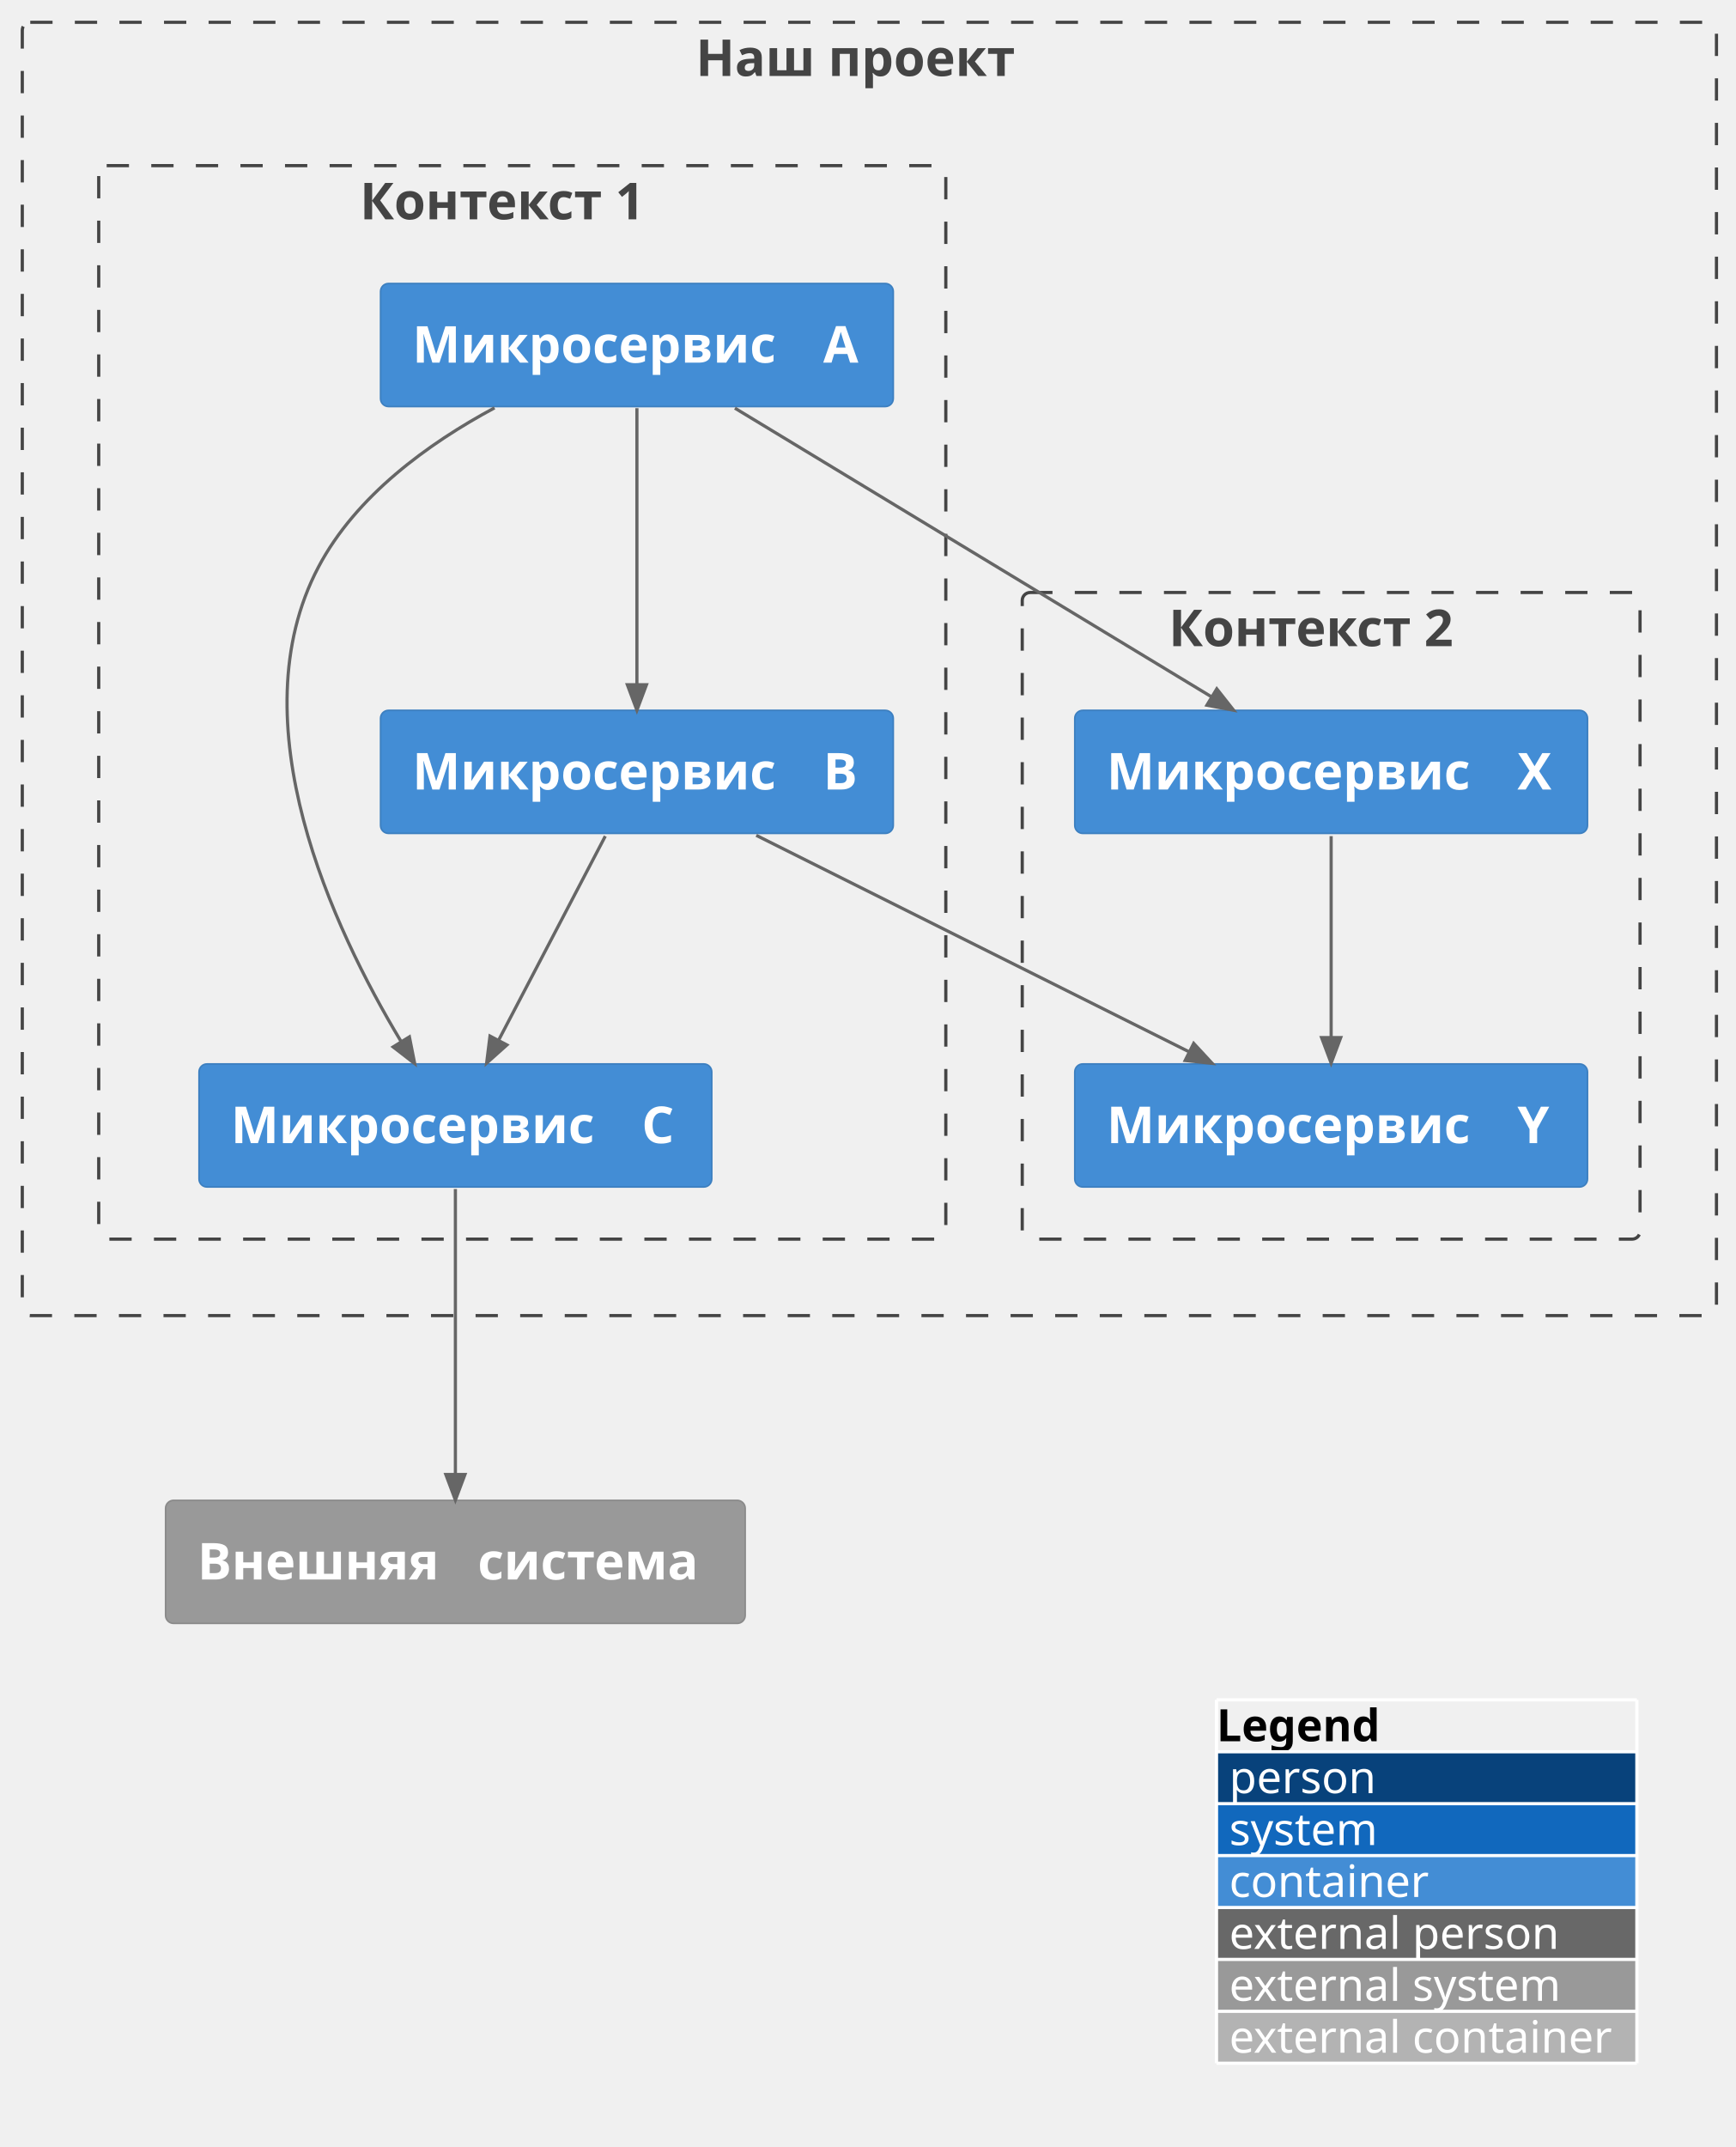
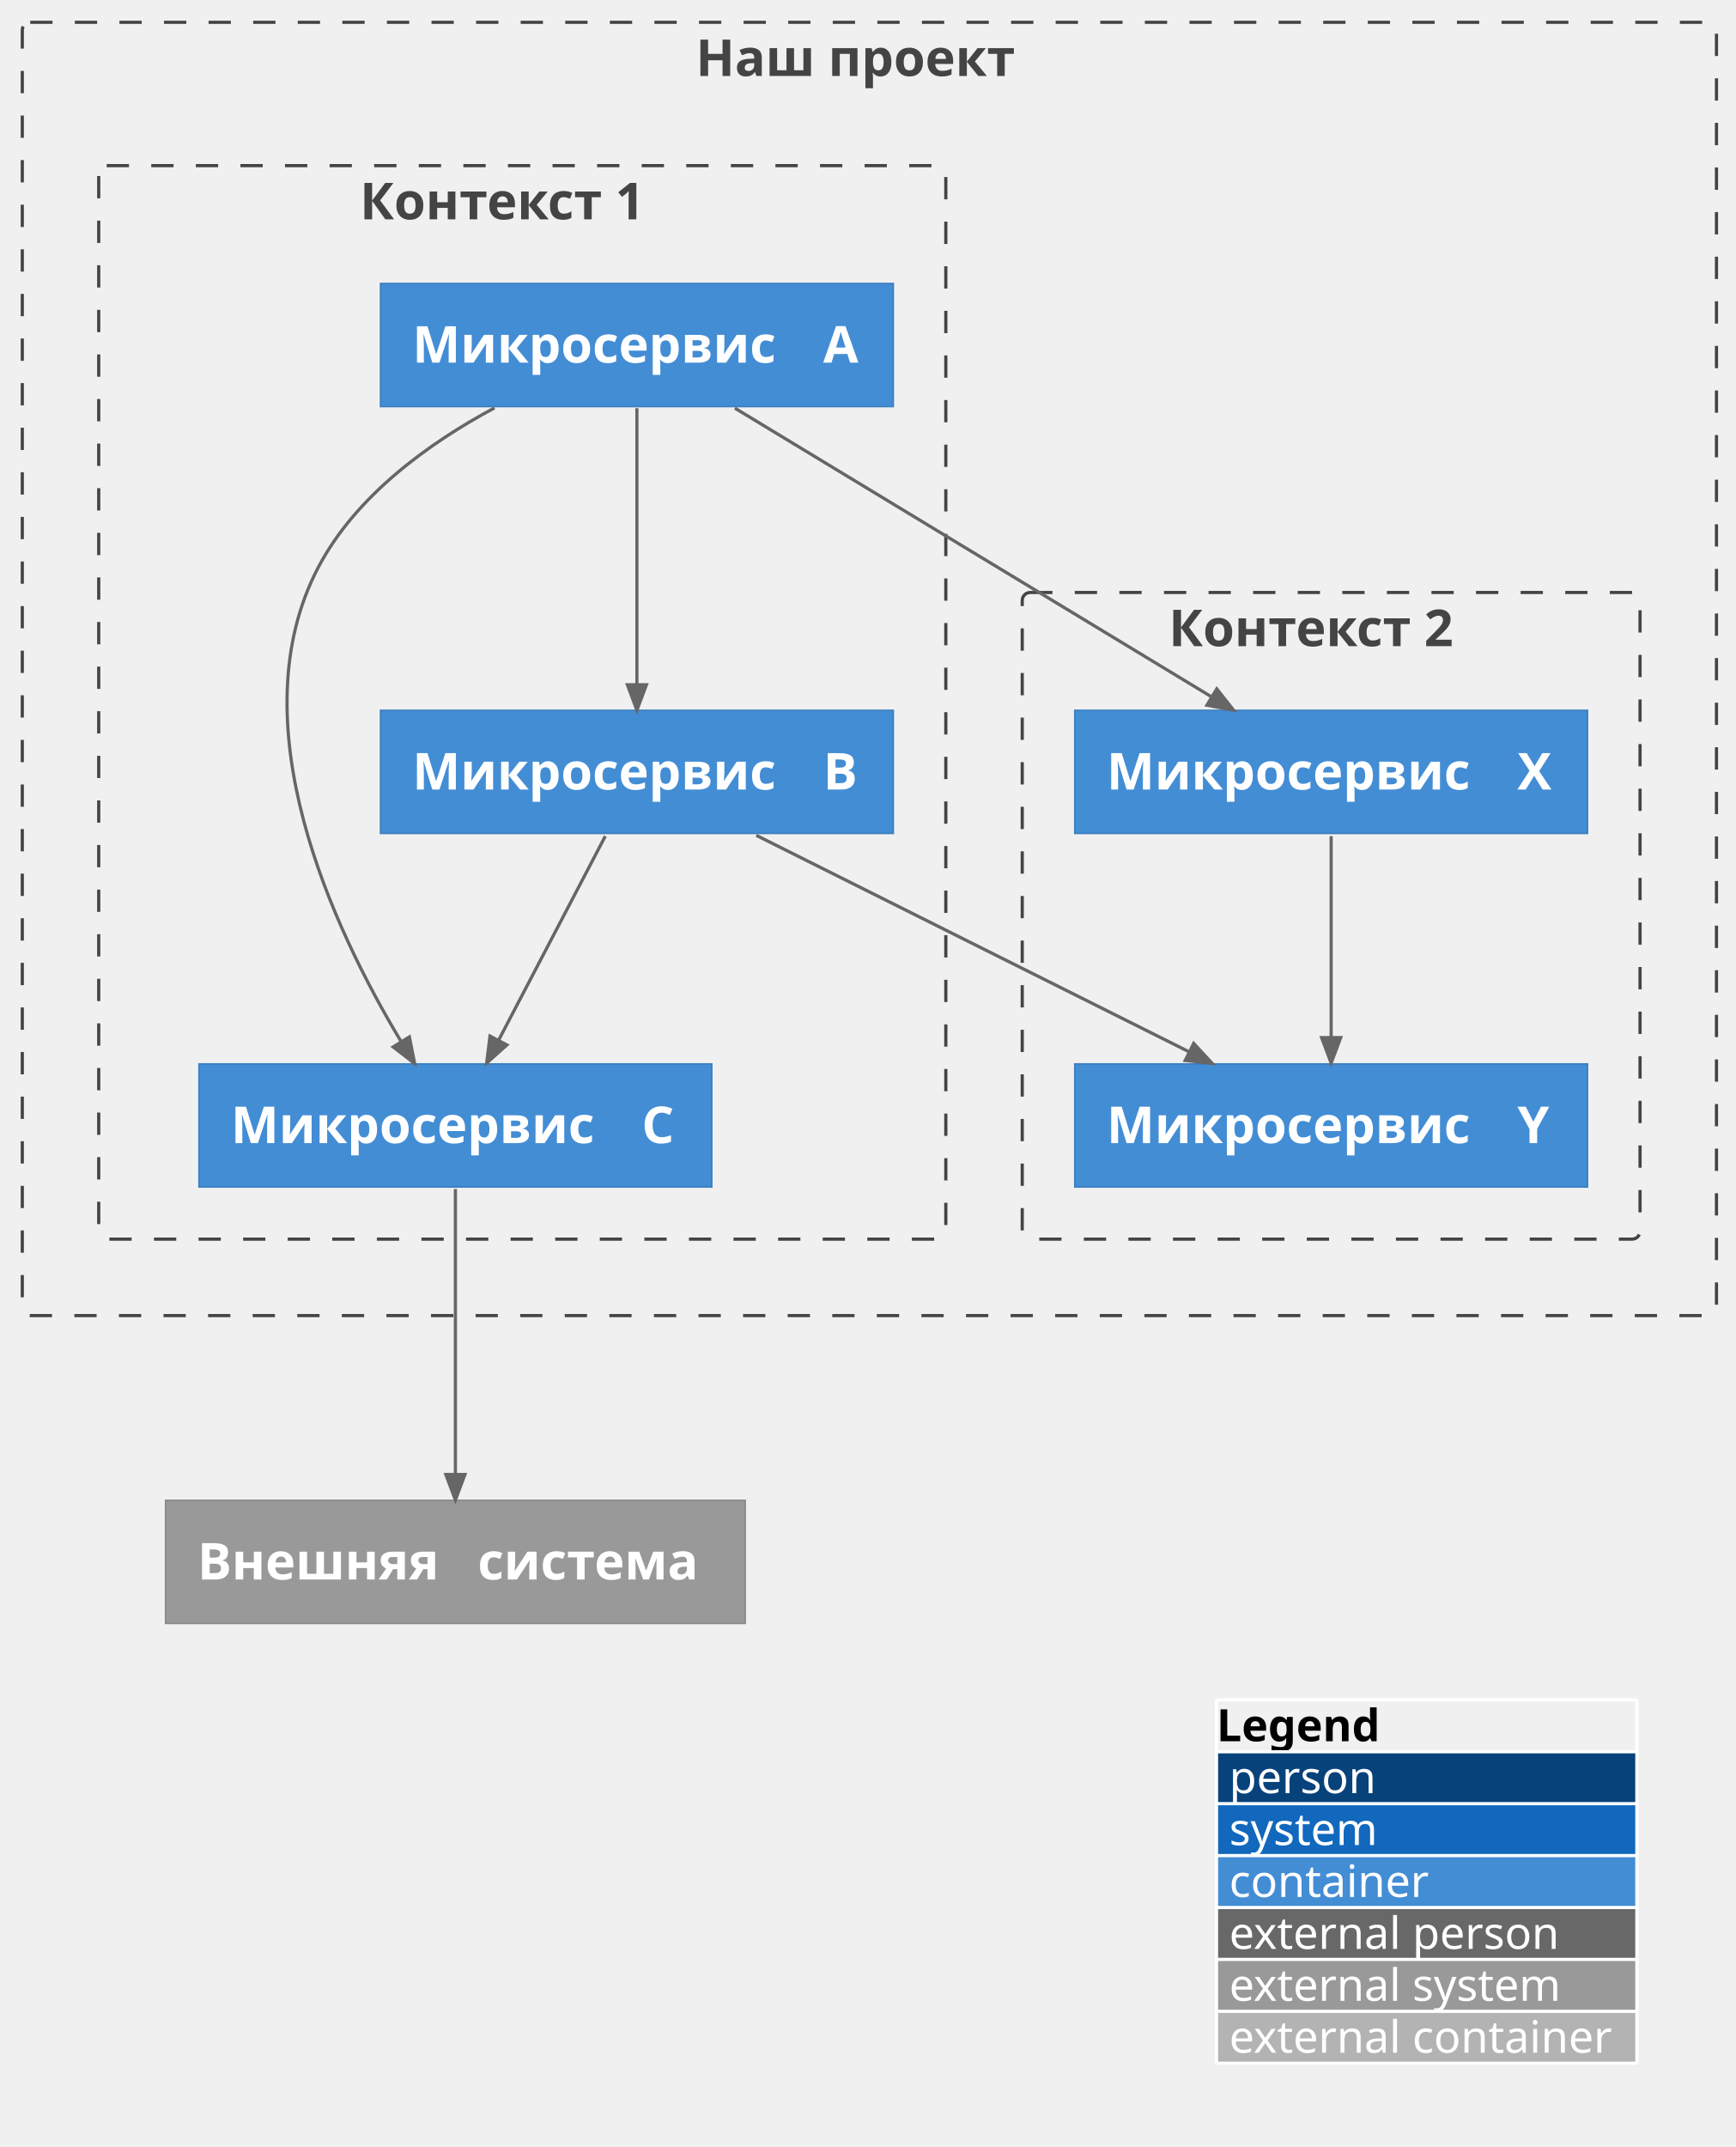
<svg xmlns="http://www.w3.org/2000/svg" contentStyleType="text/css" height="674px" preserveAspectRatio="none" style="width:545px;height:674px;background:#FFFFFF;" version="1.1" viewBox="0 0 545 674" width="545px" zoomAndPan="magnify">
  <defs />
  <g>
    <g id="cluster_boundary0">
      <rect fill="none" height="406" rx="2.5" ry="2.5" style="stroke:#444444;stroke-width:1.0;stroke-dasharray:7.0,7.0;" width="532" x="7" y="7" />
      <text fill="#444444" font-family="sans-serif" font-size="16" font-weight="bold" lengthAdjust="spacing" textLength="109" x="218.5" y="23.852">Наш проект</text>
    </g>
    <g id="cluster_boundary1">
      <rect fill="none" height="337" rx="2.5" ry="2.5" style="stroke:#444444;stroke-width:1.0;stroke-dasharray:7.0,7.0;" width="266" x="31" y="52" />
      <text fill="#444444" font-family="sans-serif" font-size="16" font-weight="bold" lengthAdjust="spacing" textLength="102" x="113" y="68.852">Контекст 1</text>
    </g>
    <g id="cluster_boundary2">
      <rect fill="none" height="203" rx="2.5" ry="2.5" style="stroke:#444444;stroke-width:1.0;stroke-dasharray:7.0,7.0;" width="194" x="321" y="186" />
      <text fill="#444444" font-family="sans-serif" font-size="16" font-weight="bold" lengthAdjust="spacing" textLength="102" x="367" y="202.852">Контекст 2</text>
    </g>
    <g id="elem_service1">
-       <rect fill="#438DD5" height="38.625" rx="2.5" ry="2.5" style="stroke:#3C7FC0;stroke-width:0.5;" width="161" x="119.5" y="89" />
+       <rect fill="#438DD5" height="38.625" style="stroke:#3C7FC0;stroke-width:0.5;" width="161" x="119.5" y="89" />
      <text fill="#FFFFFF" font-family="sans-serif" font-size="16" font-weight="bold" lengthAdjust="spacing" textLength="123" x="129.5" y="113.852">Микросервис</text>
      <text fill="#FFFFFF" font-family="sans-serif" font-size="16" font-weight="bold" lengthAdjust="spacing" textLength="6" x="252.5" y="113.852"> </text>
      <text fill="#FFFFFF" font-family="sans-serif" font-size="16" font-weight="bold" lengthAdjust="spacing" textLength="12" x="258.5" y="113.852">A</text>
    </g>
    <g id="elem_service2">
-       <rect fill="#438DD5" height="38.625" rx="2.5" ry="2.5" style="stroke:#3C7FC0;stroke-width:0.5;" width="161" x="119.5" y="223" />
+       <rect fill="#438DD5" height="38.625" style="stroke:#3C7FC0;stroke-width:0.5;" width="161" x="119.5" y="223" />
      <text fill="#FFFFFF" font-family="sans-serif" font-size="16" font-weight="bold" lengthAdjust="spacing" textLength="123" x="129.5" y="247.852">Микросервис</text>
      <text fill="#FFFFFF" font-family="sans-serif" font-size="16" font-weight="bold" lengthAdjust="spacing" textLength="6" x="252.5" y="247.852"> </text>
      <text fill="#FFFFFF" font-family="sans-serif" font-size="16" font-weight="bold" lengthAdjust="spacing" textLength="12" x="258.5" y="247.852">B</text>
    </g>
    <g id="elem_service3">
-       <rect fill="#438DD5" height="38.625" rx="2.5" ry="2.5" style="stroke:#3C7FC0;stroke-width:0.5;" width="161" x="62.5" y="334" />
+       <rect fill="#438DD5" height="38.625" style="stroke:#3C7FC0;stroke-width:0.5;" width="161" x="62.5" y="334" />
      <text fill="#FFFFFF" font-family="sans-serif" font-size="16" font-weight="bold" lengthAdjust="spacing" textLength="123" x="72.5" y="358.852">Микросервис</text>
      <text fill="#FFFFFF" font-family="sans-serif" font-size="16" font-weight="bold" lengthAdjust="spacing" textLength="6" x="195.5" y="358.852"> </text>
      <text fill="#FFFFFF" font-family="sans-serif" font-size="16" font-weight="bold" lengthAdjust="spacing" textLength="12" x="201.5" y="358.852">C</text>
    </g>
    <g id="elem_service4">
-       <rect fill="#438DD5" height="38.625" rx="2.5" ry="2.5" style="stroke:#3C7FC0;stroke-width:0.5;" width="161" x="337.5" y="223" />
+       <rect fill="#438DD5" height="38.625" style="stroke:#3C7FC0;stroke-width:0.5;" width="161" x="337.5" y="223" />
      <text fill="#FFFFFF" font-family="sans-serif" font-size="16" font-weight="bold" lengthAdjust="spacing" textLength="123" x="347.5" y="247.852">Микросервис</text>
      <text fill="#FFFFFF" font-family="sans-serif" font-size="16" font-weight="bold" lengthAdjust="spacing" textLength="6" x="470.5" y="247.852"> </text>
      <text fill="#FFFFFF" font-family="sans-serif" font-size="16" font-weight="bold" lengthAdjust="spacing" textLength="12" x="476.5" y="247.852">X</text>
    </g>
    <g id="elem_service5">
-       <rect fill="#438DD5" height="38.625" rx="2.5" ry="2.5" style="stroke:#3C7FC0;stroke-width:0.5;" width="161" x="337.5" y="334" />
+       <rect fill="#438DD5" height="38.625" style="stroke:#3C7FC0;stroke-width:0.5;" width="161" x="337.5" y="334" />
      <text fill="#FFFFFF" font-family="sans-serif" font-size="16" font-weight="bold" lengthAdjust="spacing" textLength="123" x="347.5" y="358.852">Микросервис</text>
      <text fill="#FFFFFF" font-family="sans-serif" font-size="16" font-weight="bold" lengthAdjust="spacing" textLength="6" x="470.5" y="358.852"> </text>
      <text fill="#FFFFFF" font-family="sans-serif" font-size="16" font-weight="bold" lengthAdjust="spacing" textLength="12" x="476.5" y="358.852">Y</text>
    </g>
    <g id="elem_ext">
-       <rect fill="#999999" height="38.625" rx="2.5" ry="2.5" style="stroke:#8A8A8A;stroke-width:0.5;" width="182" x="52" y="471" />
+       <rect fill="#999999" height="38.625" style="stroke:#8A8A8A;stroke-width:0.5;" width="182" x="52" y="471" />
      <text fill="#FFFFFF" font-family="sans-serif" font-size="16" font-weight="bold" lengthAdjust="spacing" textLength="82" x="62" y="495.852">Внешняя</text>
      <text fill="#FFFFFF" font-family="sans-serif" font-size="16" font-weight="bold" lengthAdjust="spacing" textLength="6" x="144" y="495.852"> </text>
      <text fill="#FFFFFF" font-family="sans-serif" font-size="16" font-weight="bold" lengthAdjust="spacing" textLength="74" x="150" y="495.852">система</text>
    </g>
    <g id="link_service1_service2">
      <path d="M200,128.13 C200,150.73 200,189 200,214.75 " fill="none" id="service1-to-service2" style="stroke:#666666;stroke-width:1.0;" />
      <polygon fill="#666666" points="200,222.96,203,214.96,197,214.96,200,222.96" style="stroke:#666666;stroke-width:1.0;" />
      <text fill="#666666" font-family="sans-serif" font-size="0" lengthAdjust="spacing" textLength="0" x="201" y="159">.</text>
    </g>
    <g id="link_service1_service3">
      <path d="M155.29,128.04 C134.48,139.21 111.78,155.66 100,178 C74.26,226.83 104.63,291.51 125.86,326.81 " fill="none" id="service1-to-service3" style="stroke:#666666;stroke-width:1.0;" />
      <polygon fill="#666666" points="130.22,333.88,128.556,325.5,123.456,328.66,130.22,333.88" style="stroke:#666666;stroke-width:1.0;" />
      <text fill="#666666" font-family="sans-serif" font-size="0" lengthAdjust="spacing" textLength="0" x="101" y="237.5">.</text>
    </g>
    <g id="link_service2_service3">
      <path d="M190.07,262.49 C180.79,280.23 166.87,306.86 156.57,326.55 " fill="none" id="service2-to-service3" style="stroke:#666666;stroke-width:1.0;" />
      <polygon fill="#666666" points="152.81,333.73,159.181,328.037,153.867,325.252,152.81,333.73" style="stroke:#666666;stroke-width:1.0;" />
      <text fill="#666666" font-family="sans-serif" font-size="0" lengthAdjust="spacing" textLength="0" x="174" y="293">.</text>
    </g>
    <g id="link_service1_service4">
      <path d="M230.77,128.13 C270.05,151.91 337.96,193.04 380.3,218.67 " fill="none" id="service1-to-service4" style="stroke:#666666;stroke-width:1.0;" />
      <polygon fill="#666666" points="387.38,222.96,382.09,216.25,378.983,221.383,387.38,222.96" style="stroke:#666666;stroke-width:1.0;" />
      <text fill="#666666" font-family="sans-serif" font-size="0" lengthAdjust="spacing" textLength="0" x="296" y="159">.</text>
    </g>
    <g id="link_service2_service5">
      <path d="M237.48,262.24 C275.18,281.09 333.33,310.16 373.39,330.19 " fill="none" id="service2-to-service5" style="stroke:#666666;stroke-width:1.0;" />
      <polygon fill="#666666" points="380.65,333.82,374.841,327.554,372.154,332.919,380.65,333.82" style="stroke:#666666;stroke-width:1.0;" />
      <text fill="#666666" font-family="sans-serif" font-size="0" lengthAdjust="spacing" textLength="0" x="316" y="293">.</text>
    </g>
    <g id="link_service4_service5">
      <path d="M418,262.49 C418,279.91 418,305.92 418,325.51 " fill="none" id="service4-to-service5" style="stroke:#666666;stroke-width:1.0;" />
      <polygon fill="#666666" points="418,333.73,421,325.73,415,325.73,418,333.73" style="stroke:#666666;stroke-width:1.0;" />
      <text fill="#666666" font-family="sans-serif" font-size="0" lengthAdjust="spacing" textLength="0" x="419" y="293">.</text>
    </g>
    <g id="link_service3_ext">
      <path d="M143,373.27 C143,396.54 143,436.37 143,462.81 " fill="none" id="service3-to-ext" style="stroke:#666666;stroke-width:1.0;" />
      <polygon fill="#666666" points="143,470.89,146,462.89,140,462.89,143,470.89" style="stroke:#666666;stroke-width:1.0;" />
      <text fill="#666666" font-family="sans-serif" font-size="0" lengthAdjust="spacing" textLength="0" x="144" y="430">.</text>
    </g>
    <text fill="#000000" font-family="sans-serif" font-size="14" font-weight="bold" lengthAdjust="spacing" textLength="59" x="382" y="546.62">Legend</text>
    <text fill="#FFFFFF" font-family="sans-serif" font-size="14" lengthAdjust="spacing" textLength="4" x="441" y="546.62"> </text>
    <rect fill="#08427B" height="16.297" style="stroke:none;stroke-width:1.0;" width="132" x="382" y="549.922" />
    <text fill="#FFFFFF" font-family="sans-serif" font-size="14" lengthAdjust="spacing" textLength="49" x="386" y="562.917">person</text>
    <rect fill="#1168BD" height="16.297" style="stroke:none;stroke-width:1.0;" width="132" x="382" y="566.219" />
    <text fill="#FFFFFF" font-family="sans-serif" font-size="14" lengthAdjust="spacing" textLength="50" x="386" y="579.214">system</text>
    <rect fill="#438DD5" height="16.297" style="stroke:none;stroke-width:1.0;" width="132" x="382" y="582.516" />
    <text fill="#FFFFFF" font-family="sans-serif" font-size="14" lengthAdjust="spacing" textLength="65" x="386" y="595.511">container</text>
    <rect fill="#686868" height="16.297" style="stroke:none;stroke-width:1.0;" width="132" x="382" y="598.812" />
    <text fill="#FFFFFF" font-family="sans-serif" font-size="14" lengthAdjust="spacing" textLength="108" x="386" y="611.808">external person</text>
    <rect fill="#999999" height="16.297" style="stroke:none;stroke-width:1.0;" width="132" x="382" y="615.109" />
    <text fill="#FFFFFF" font-family="sans-serif" font-size="14" lengthAdjust="spacing" textLength="109" x="386" y="628.105">external system</text>
    <rect fill="#B3B3B3" height="16.297" style="stroke:none;stroke-width:1.0;" width="132" x="382" y="631.406" />
    <text fill="#FFFFFF" font-family="sans-serif" font-size="14" lengthAdjust="spacing" textLength="124" x="386" y="644.401">external container</text>
    <line style="stroke:#FFFFFF;stroke-width:1.0;" x1="382" x2="514" y1="533.625" y2="533.625" />
    <line style="stroke:#FFFFFF;stroke-width:1.0;" x1="382" x2="514" y1="549.922" y2="549.922" />
    <line style="stroke:#FFFFFF;stroke-width:1.0;" x1="382" x2="514" y1="566.219" y2="566.219" />
    <line style="stroke:#FFFFFF;stroke-width:1.0;" x1="382" x2="514" y1="582.516" y2="582.516" />
    <line style="stroke:#FFFFFF;stroke-width:1.0;" x1="382" x2="514" y1="598.812" y2="598.812" />
    <line style="stroke:#FFFFFF;stroke-width:1.0;" x1="382" x2="514" y1="615.109" y2="615.109" />
    <line style="stroke:#FFFFFF;stroke-width:1.0;" x1="382" x2="514" y1="631.406" y2="631.406" />
    <line style="stroke:#FFFFFF;stroke-width:1.0;" x1="382" x2="514" y1="647.703" y2="647.703" />
    <line style="stroke:#FFFFFF;stroke-width:1.0;" x1="382" x2="382" y1="533.625" y2="647.703" />
    <line style="stroke:#FFFFFF;stroke-width:1.0;" x1="514" x2="514" y1="533.625" y2="647.703" />
  </g>
</svg>
